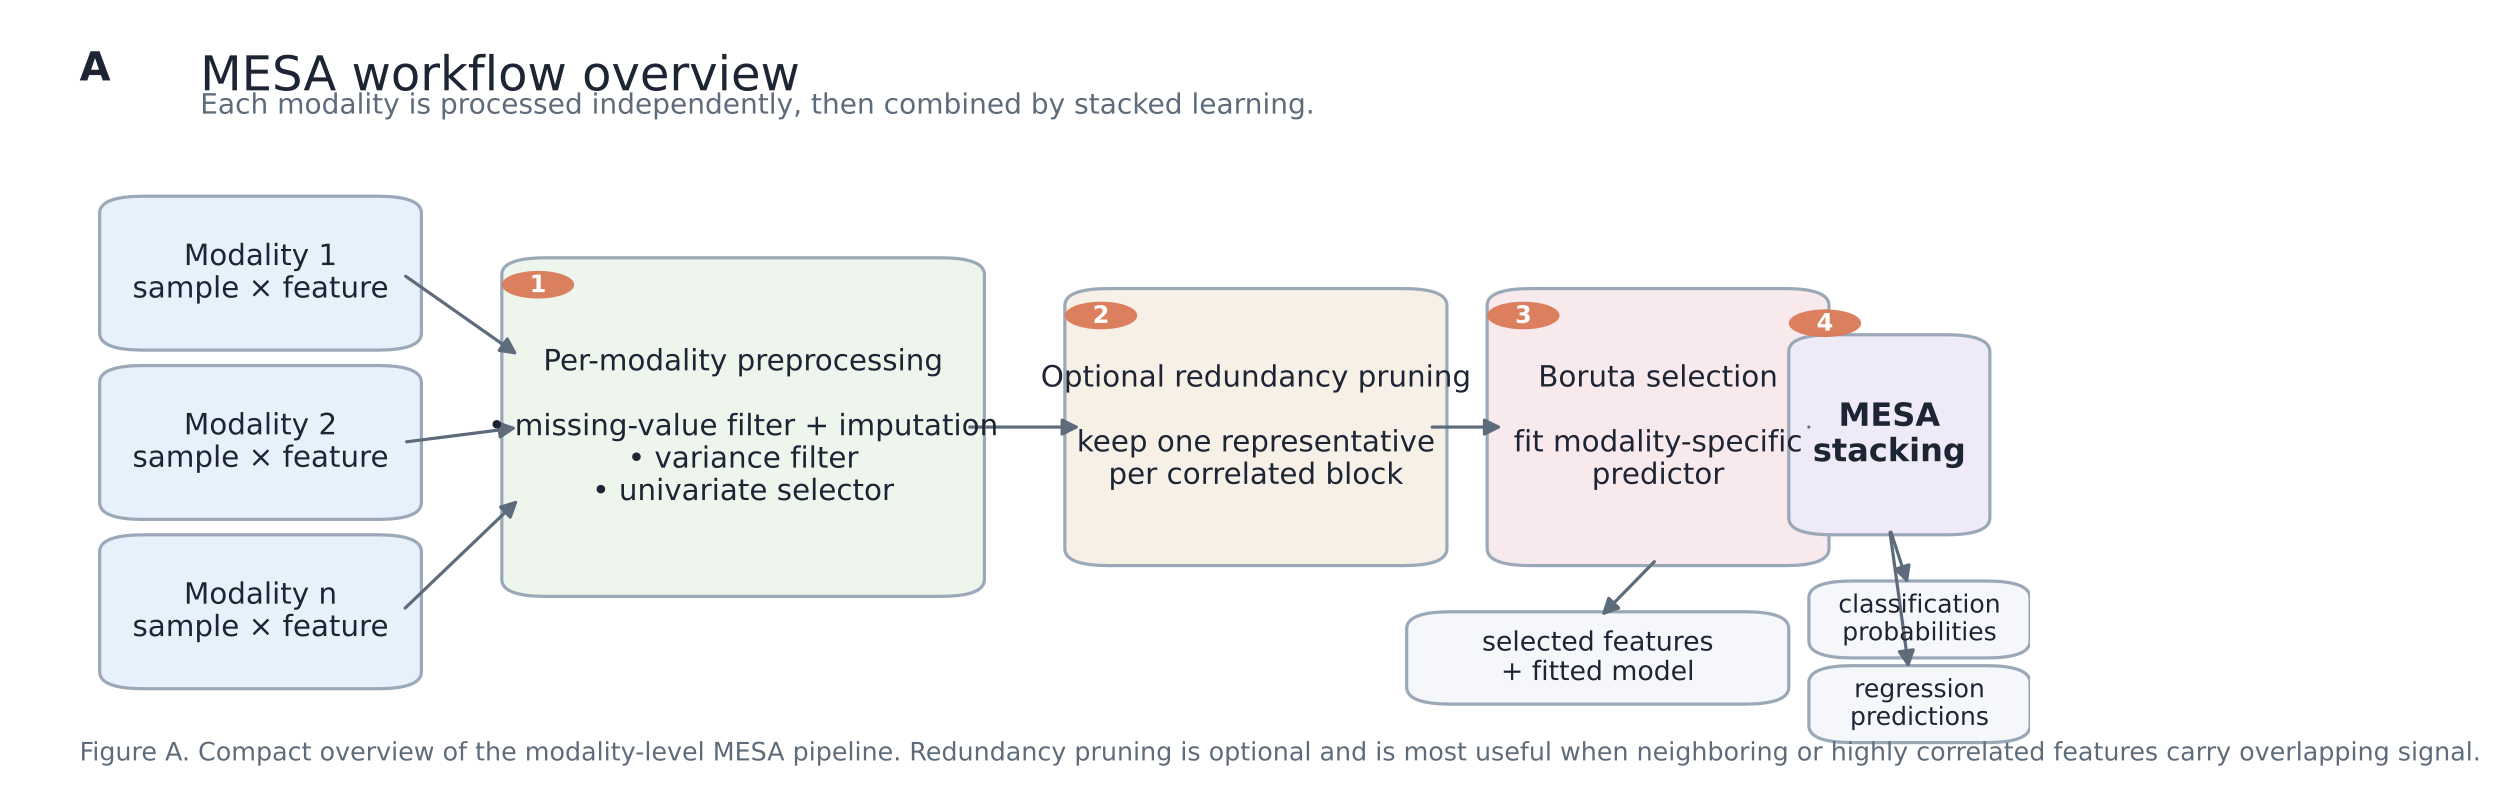
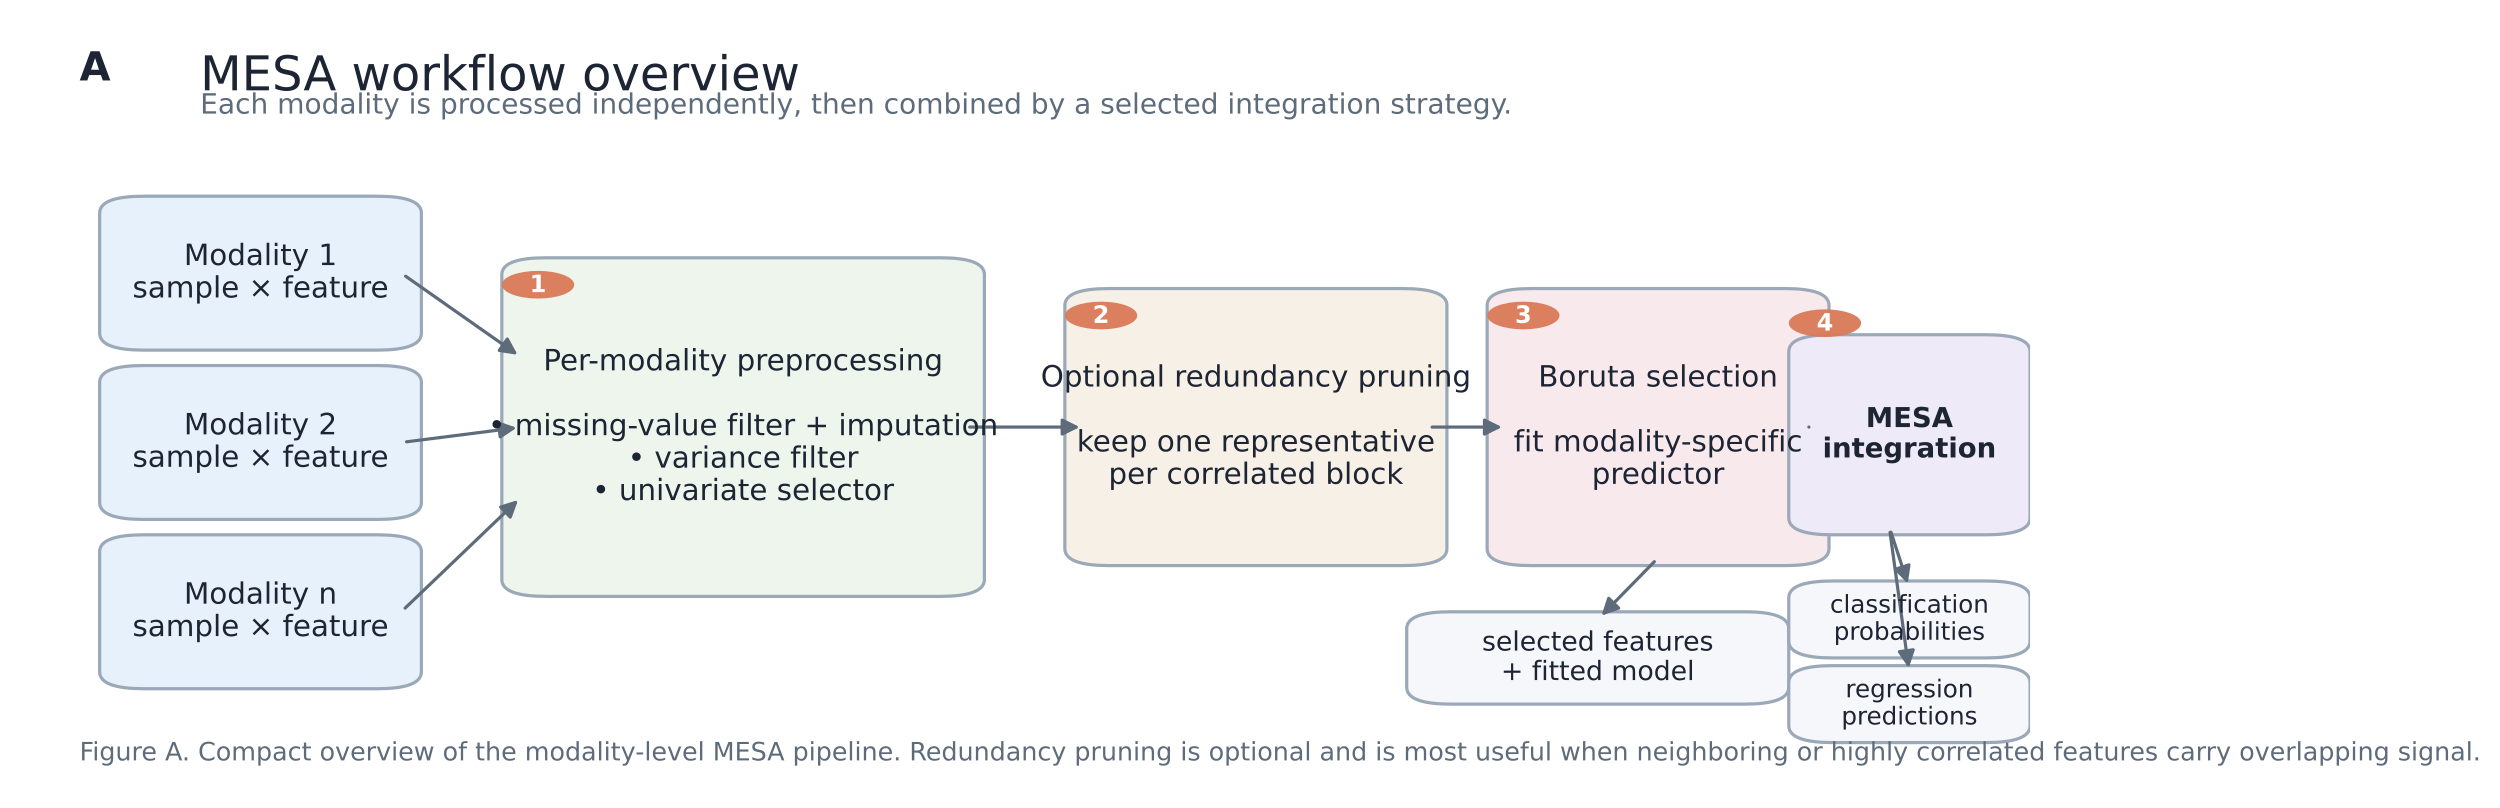
<svg xmlns="http://www.w3.org/2000/svg" width="936.545pt" height="302.688pt" viewBox="0 0 936.545 302.688" version="1.1">
  <defs>
    <style type="text/css">*{stroke-linejoin: round; stroke-linecap: butt}</style>
  </defs>
  <g id="figure_1">
    <g id="patch_1">
-       <path d="M 0 302.688  L 936.545 302.688  L 936.545 0  L 0 0  z " style="fill: #ffffff" />
+       <path d="M 0 302.688 L 936.545 302.688 L 936.545 0 L 0 0 z " style="fill: #ffffff" />
    </g>
    <g id="axes_1">
      <g id="patch_2">
-         <path d="M 53.905 131.164  L 141.287 131.164  Q 157.86 131.164 157.86 124.822  L 157.86 79.849  Q 157.86 73.506 141.287 73.506  L 53.905 73.506  Q 37.332 73.506 37.332 79.849  L 37.332 124.822  Q 37.332 131.164 53.905 131.164  z " clip-path="url(#pc776581d8f)" style="fill: #e7f1fb; stroke: #9aa8b8; stroke-width: 1.2; stroke-linejoin: miter" />
+         <path d="M 53.905 131.164 L 141.287 131.164 Q 157.86 131.164 157.86 124.822 L 157.86 79.849 Q 157.86 73.506 141.287 73.506 L 53.905 73.506 Q 37.332 73.506 37.332 79.849 L 37.332 124.822 Q 37.332 131.164 53.905 131.164 z " clip-path="url(#p86a63765b0)" style="fill: #e7f1fb; stroke: #9aa8b8; stroke-width: 1.2; stroke-linejoin: miter" />
      </g>
      <g id="patch_3">
-         <path d="M 53.905 194.587  L 141.287 194.587  Q 157.86 194.587 157.86 188.245  L 157.86 143.272  Q 157.86 136.93 141.287 136.93  L 53.905 136.93  Q 37.332 136.93 37.332 143.272  L 37.332 188.245  Q 37.332 194.587 53.905 194.587  z " clip-path="url(#pc776581d8f)" style="fill: #e7f1fb; stroke: #9aa8b8; stroke-width: 1.2; stroke-linejoin: miter" />
+         <path d="M 53.905 194.587 L 141.287 194.587 Q 157.86 194.587 157.86 188.245 L 157.86 143.272 Q 157.86 136.93 141.287 136.93 L 53.905 136.93 Q 37.332 136.93 37.332 143.272 L 37.332 188.245 Q 37.332 194.587 53.905 194.587 z " clip-path="url(#p86a63765b0)" style="fill: #e7f1fb; stroke: #9aa8b8; stroke-width: 1.2; stroke-linejoin: miter" />
      </g>
      <g id="patch_4">
-         <path d="M 53.905 258.011  L 141.287 258.011  Q 157.86 258.011 157.86 251.668  L 157.86 206.695  Q 157.86 200.353 141.287 200.353  L 53.905 200.353  Q 37.332 200.353 37.332 206.695  L 37.332 251.668  Q 37.332 258.011 53.905 258.011  z " clip-path="url(#pc776581d8f)" style="fill: #e7f1fb; stroke: #9aa8b8; stroke-width: 1.2; stroke-linejoin: miter" />
+         <path d="M 53.905 258.011 L 141.287 258.011 Q 157.86 258.011 157.86 251.668 L 157.86 206.695 Q 157.86 200.353 141.287 200.353 L 53.905 200.353 Q 37.332 200.353 37.332 206.695 L 37.332 251.668 Q 37.332 258.011 53.905 258.011 z " clip-path="url(#p86a63765b0)" style="fill: #e7f1fb; stroke: #9aa8b8; stroke-width: 1.2; stroke-linejoin: miter" />
      </g>
      <g id="patch_5">
-         <path d="M 204.565 223.416  L 352.211 223.416  Q 368.784 223.416 368.784 217.074  L 368.784 102.912  Q 368.784 96.569 352.211 96.569  L 204.565 96.569  Q 187.992 96.569 187.992 102.912  L 187.992 217.074  Q 187.992 223.416 204.565 223.416  z " clip-path="url(#pc776581d8f)" style="fill: #edf5ec; stroke: #9aa8b8; stroke-width: 1.2; stroke-linejoin: miter" />
+         <path d="M 204.565 223.416 L 352.211 223.416 Q 368.784 223.416 368.784 217.074 L 368.784 102.912 Q 368.784 96.569 352.211 96.569 L 204.565 96.569 Q 187.992 96.569 187.992 102.912 L 187.992 217.074 Q 187.992 223.416 204.565 223.416 z " clip-path="url(#p86a63765b0)" style="fill: #edf5ec; stroke: #9aa8b8; stroke-width: 1.2; stroke-linejoin: miter" />
      </g>
      <g id="patch_6">
-         <path d="M 415.489 211.884  L 525.47 211.884  Q 542.043 211.884 542.043 205.542  L 542.043 114.443  Q 542.043 108.101 525.47 108.101  L 415.489 108.101  Q 398.916 108.101 398.916 114.443  L 398.916 205.542  Q 398.916 211.884 415.489 211.884  z " clip-path="url(#pc776581d8f)" style="fill: #f7f0e7; stroke: #9aa8b8; stroke-width: 1.2; stroke-linejoin: miter" />
+         <path d="M 415.489 211.884 L 525.47 211.884 Q 542.043 211.884 542.043 205.542 L 542.043 114.443 Q 542.043 108.101 525.47 108.101 L 415.489 108.101 Q 398.916 108.101 398.916 114.443 L 398.916 205.542 Q 398.916 211.884 415.489 211.884 z " clip-path="url(#p86a63765b0)" style="fill: #f7f0e7; stroke: #9aa8b8; stroke-width: 1.2; stroke-linejoin: miter" />
      </g>
      <g id="patch_7">
-         <path d="M 573.682 211.884  L 668.597 211.884  Q 685.17 211.884 685.17 205.542  L 685.17 114.443  Q 685.17 108.101 668.597 108.101  L 573.682 108.101  Q 557.109 108.101 557.109 114.443  L 557.109 205.542  Q 557.109 211.884 573.682 211.884  z " clip-path="url(#pc776581d8f)" style="fill: #f8e9ec; stroke: #9aa8b8; stroke-width: 1.2; stroke-linejoin: miter" />
+         <path d="M 573.682 211.884 L 668.597 211.884 Q 685.17 211.884 685.17 205.542 L 685.17 114.443 Q 685.17 108.101 668.597 108.101 L 573.682 108.101 Q 557.109 108.101 557.109 114.443 L 557.109 205.542 Q 557.109 211.884 573.682 211.884 z " clip-path="url(#p86a63765b0)" style="fill: #f8e9ec; stroke: #9aa8b8; stroke-width: 1.2; stroke-linejoin: miter" />
      </g>
      <g id="patch_8">
-         <path d="M 543.55 263.776  L 653.531 263.776  Q 670.104 263.776 670.104 257.434  L 670.104 235.524  Q 670.104 229.182 653.531 229.182  L 543.55 229.182  Q 526.977 229.182 526.977 235.524  L 526.977 257.434  Q 526.977 263.776 543.55 263.776  z " clip-path="url(#pc776581d8f)" style="fill: #f6f7fa; stroke: #9aa8b8; stroke-width: 1.2; stroke-linejoin: miter" />
+         <path d="M 543.55 263.776 L 653.531 263.776 Q 670.104 263.776 670.104 257.434 L 670.104 235.524 Q 670.104 229.182 653.531 229.182 L 543.55 229.182 Q 526.977 229.182 526.977 235.524 L 526.977 257.434 Q 526.977 263.776 543.55 263.776 z " clip-path="url(#p86a63765b0)" style="fill: #f6f7fa; stroke: #9aa8b8; stroke-width: 1.2; stroke-linejoin: miter" />
      </g>
      <g id="patch_9">
-         <path d="M 686.677 200.353  L 728.861 200.353  Q 745.434 200.353 745.434 194.011  L 745.434 131.74  Q 745.434 125.398 728.861 125.398  L 686.677 125.398  Q 670.104 125.398 670.104 131.74  L 670.104 194.011  Q 670.104 200.353 686.677 200.353  z " clip-path="url(#pc776581d8f)" style="fill: #eeeaf8; stroke: #9aa8b8; stroke-width: 1.2; stroke-linejoin: miter" />
+         <path d="M 686.677 200.353 L 743.927 200.353 Q 760.5 200.353 760.5 194.011 L 760.5 131.74 Q 760.5 125.398 743.927 125.398 L 686.677 125.398 Q 670.104 125.398 670.104 131.74 L 670.104 194.011 Q 670.104 200.353 686.677 200.353 z " clip-path="url(#p86a63765b0)" style="fill: #eeeaf8; stroke: #9aa8b8; stroke-width: 1.2; stroke-linejoin: miter" />
      </g>
      <g id="patch_10">
-         <path d="M 694.21 246.479  L 743.927 246.479  Q 760.5 246.479 760.5 240.137  L 760.5 223.993  Q 760.5 217.65 743.927 217.65  L 694.21 217.65  Q 677.637 217.65 677.637 223.993  L 677.637 240.137  Q 677.637 246.479 694.21 246.479  z " clip-path="url(#pc776581d8f)" style="fill: #f6f7fa; stroke: #9aa8b8; stroke-width: 1.2; stroke-linejoin: miter" />
+         <path d="M 686.677 246.479 L 743.927 246.479 Q 760.5 246.479 760.5 240.137 L 760.5 223.993 Q 760.5 217.65 743.927 217.65 L 686.677 217.65 Q 670.104 217.65 670.104 223.993 L 670.104 240.137 Q 670.104 246.479 686.677 246.479 z " clip-path="url(#p86a63765b0)" style="fill: #f6f7fa; stroke: #9aa8b8; stroke-width: 1.2; stroke-linejoin: miter" />
      </g>
      <g id="patch_11">
-         <path d="M 694.21 278.191  L 743.927 278.191  Q 760.5 278.191 760.5 271.848  L 760.5 255.704  Q 760.5 249.362 743.927 249.362  L 694.21 249.362  Q 677.637 249.362 677.637 255.704  L 677.637 271.848  Q 677.637 278.191 694.21 278.191  z " clip-path="url(#pc776581d8f)" style="fill: #f6f7fa; stroke: #9aa8b8; stroke-width: 1.2; stroke-linejoin: miter" />
+         <path d="M 686.677 278.191 L 743.927 278.191 Q 760.5 278.191 760.5 271.848 L 760.5 255.704 Q 760.5 249.362 743.927 249.362 L 686.677 249.362 Q 670.104 249.362 670.104 255.704 L 670.104 271.848 Q 670.104 278.191 686.677 278.191 z " clip-path="url(#p86a63765b0)" style="fill: #f6f7fa; stroke: #9aa8b8; stroke-width: 1.2; stroke-linejoin: miter" />
      </g>
      <g id="patch_12">
-         <path d="M 201.551 111.849  C 205.147 111.849 208.597 111.302 211.139 110.329  C 213.682 109.356 215.111 108.036 215.111 106.659  C 215.111 105.283 213.682 103.963 211.139 102.99  C 208.597 102.017 205.147 101.47 201.551 101.47  C 197.955 101.47 194.506 102.017 191.963 102.99  C 189.421 103.963 187.992 105.283 187.992 106.659  C 187.992 108.036 189.421 109.356 191.963 110.329  C 194.506 111.302 197.955 111.849 201.551 111.849  z " clip-path="url(#pc776581d8f)" style="fill: #d97a57; opacity: 0.95" />
+         <path d="M 201.551 111.849 C 205.147 111.849 208.597 111.302 211.139 110.329 C 213.682 109.356 215.111 108.036 215.111 106.659 C 215.111 105.283 213.682 103.963 211.139 102.99 C 208.597 102.017 205.147 101.47 201.551 101.47 C 197.955 101.47 194.506 102.017 191.963 102.99 C 189.421 103.963 187.992 105.283 187.992 106.659 C 187.992 108.036 189.421 109.356 191.963 110.329 C 194.506 111.302 197.955 111.849 201.551 111.849 z " clip-path="url(#p86a63765b0)" style="fill: #d97a57; opacity: 0.95" />
      </g>
      <g id="patch_13">
-         <path d="M 412.475 123.38  C 416.071 123.38 419.521 122.833 422.063 121.86  C 424.606 120.887 426.035 119.567 426.035 118.191  C 426.035 116.815 424.606 115.495 422.063 114.522  C 419.521 113.548 416.071 113.002 412.475 113.002  C 408.879 113.002 405.43 113.548 402.887 114.522  C 400.345 115.495 398.916 116.815 398.916 118.191  C 398.916 119.567 400.345 120.887 402.887 121.86  C 405.43 122.833 408.879 123.38 412.475 123.38  z " clip-path="url(#pc776581d8f)" style="fill: #d97a57; opacity: 0.95" />
+         <path d="M 412.475 123.38 C 416.071 123.38 419.521 122.833 422.063 121.86 C 424.606 120.887 426.035 119.567 426.035 118.191 C 426.035 116.815 424.606 115.495 422.063 114.522 C 419.521 113.548 416.071 113.002 412.475 113.002 C 408.879 113.002 405.43 113.548 402.887 114.522 C 400.345 115.495 398.916 116.815 398.916 118.191 C 398.916 119.567 400.345 120.887 402.887 121.86 C 405.43 122.833 408.879 123.38 412.475 123.38 z " clip-path="url(#p86a63765b0)" style="fill: #d97a57; opacity: 0.95" />
      </g>
      <g id="patch_14">
-         <path d="M 570.668 123.38  C 574.264 123.38 577.714 122.833 580.256 121.86  C 582.799 120.887 584.228 119.567 584.228 118.191  C 584.228 116.815 582.799 115.495 580.256 114.522  C 577.714 113.548 574.264 113.002 570.668 113.002  C 567.072 113.002 563.623 113.548 561.08 114.522  C 558.538 115.495 557.109 116.815 557.109 118.191  C 557.109 119.567 558.538 120.887 561.08 121.86  C 563.623 122.833 567.072 123.38 570.668 123.38  z " clip-path="url(#pc776581d8f)" style="fill: #d97a57; opacity: 0.95" />
+         <path d="M 570.668 123.38 C 574.264 123.38 577.714 122.833 580.256 121.86 C 582.799 120.887 584.228 119.567 584.228 118.191 C 584.228 116.815 582.799 115.495 580.256 114.522 C 577.714 113.548 574.264 113.002 570.668 113.002 C 567.072 113.002 563.623 113.548 561.08 114.522 C 558.538 115.495 557.109 116.815 557.109 118.191 C 557.109 119.567 558.538 120.887 561.08 121.86 C 563.623 122.833 567.072 123.38 570.668 123.38 z " clip-path="url(#p86a63765b0)" style="fill: #d97a57; opacity: 0.95" />
      </g>
      <g id="patch_15">
-         <path d="M 683.663 126.263  C 687.259 126.263 690.709 125.716 693.251 124.743  C 695.794 123.77 697.223 122.45 697.223 121.074  C 697.223 119.698 695.794 118.378 693.251 117.404  C 690.709 116.431 687.259 115.885 683.663 115.885  C 680.067 115.885 676.618 116.431 674.075 117.404  C 671.533 118.378 670.104 119.698 670.104 121.074  C 670.104 122.45 671.533 123.77 674.075 124.743  C 676.618 125.716 680.067 126.263 683.663 126.263  z " clip-path="url(#pc776581d8f)" style="fill: #d97a57; opacity: 0.95" />
+         <path d="M 683.663 126.263 C 687.259 126.263 690.709 125.716 693.251 124.743 C 695.794 123.77 697.223 122.45 697.223 121.074 C 697.223 119.698 695.794 118.378 693.251 117.404 C 690.709 116.431 687.259 115.885 683.663 115.885 C 680.067 115.885 676.618 116.431 674.075 117.404 C 671.533 118.378 670.104 119.698 670.104 121.074 C 670.104 122.45 671.533 123.77 674.075 124.743 C 676.618 125.716 680.067 126.263 683.663 126.263 z " clip-path="url(#p86a63765b0)" style="fill: #d97a57; opacity: 0.95" />
      </g>
      <g id="patch_16">
-         <path d="M 151.963 103.483  Q 172.926 118.191 192.792 132.129  " clip-path="url(#pc776581d8f)" style="fill: none; stroke: #5e6b7a; stroke-width: 1.2; stroke-linecap: round" />
-         <path d="M 190.028 127.014  L 192.792 132.129  L 187.041 131.271  z " clip-path="url(#pc776581d8f)" style="fill: #5e6b7a; stroke: #5e6b7a; stroke-width: 1.2; stroke-linecap: round" />
+         <path d="M 151.963 103.483 Q 172.926 118.191 192.792 132.129 " clip-path="url(#p86a63765b0)" style="fill: none; stroke: #5e6b7a; stroke-width: 1.2; stroke-linecap: round" />
+         <path d="M 190.028 127.014 L 192.792 132.129 L 187.041 131.271 z " clip-path="url(#p86a63765b0)" style="fill: #5e6b7a; stroke: #5e6b7a; stroke-width: 1.2; stroke-linecap: round" />
      </g>
      <g id="patch_17">
-         <path d="M 152.31 165.505  Q 172.925 162.876 192.208 160.416  " clip-path="url(#pc776581d8f)" style="fill: none; stroke: #5e6b7a; stroke-width: 1.2; stroke-linecap: round" />
-         <path d="M 186.721 158.495  L 192.208 160.416  L 187.379 163.653  z " clip-path="url(#pc776581d8f)" style="fill: #5e6b7a; stroke: #5e6b7a; stroke-width: 1.2; stroke-linecap: round" />
+         <path d="M 152.31 165.505 Q 172.925 162.876 192.208 160.416 " clip-path="url(#p86a63765b0)" style="fill: none; stroke: #5e6b7a; stroke-width: 1.2; stroke-linecap: round" />
+         <path d="M 186.721 158.495 L 192.208 160.416 L 187.379 163.653 z " clip-path="url(#p86a63765b0)" style="fill: #5e6b7a; stroke: #5e6b7a; stroke-width: 1.2; stroke-linecap: round" />
      </g>
      <g id="patch_18">
-         <path d="M 151.77 227.801  Q 172.925 207.561 193.111 188.248  " clip-path="url(#pc776581d8f)" style="fill: none; stroke: #5e6b7a; stroke-width: 1.2; stroke-linecap: round" />
-         <path d="M 187.556 189.965  L 193.111 188.248  L 191.151 193.722  z " clip-path="url(#pc776581d8f)" style="fill: #5e6b7a; stroke: #5e6b7a; stroke-width: 1.2; stroke-linecap: round" />
+         <path d="M 151.77 227.801 Q 172.925 207.561 193.111 188.248 " clip-path="url(#p86a63765b0)" style="fill: none; stroke: #5e6b7a; stroke-width: 1.2; stroke-linecap: round" />
+         <path d="M 187.556 189.965 L 193.111 188.248 L 191.151 193.722 z " clip-path="url(#p86a63765b0)" style="fill: #5e6b7a; stroke: #5e6b7a; stroke-width: 1.2; stroke-linecap: round" />
      </g>
      <g id="patch_19">
-         <path d="M 363.251 159.993  Q 383.849 159.993 403.106 159.993  " clip-path="url(#pc776581d8f)" style="fill: none; stroke: #5e6b7a; stroke-width: 1.2; stroke-linecap: round" />
-         <path d="M 397.906 157.393  L 403.106 159.993  L 397.906 162.593  z " clip-path="url(#pc776581d8f)" style="fill: #5e6b7a; stroke: #5e6b7a; stroke-width: 1.2; stroke-linecap: round" />
+         <path d="M 363.251 159.993 Q 383.849 159.993 403.106 159.993 " clip-path="url(#p86a63765b0)" style="fill: none; stroke: #5e6b7a; stroke-width: 1.2; stroke-linecap: round" />
+         <path d="M 397.906 157.393 L 403.106 159.993 L 397.906 162.593 z " clip-path="url(#p86a63765b0)" style="fill: #5e6b7a; stroke: #5e6b7a; stroke-width: 1.2; stroke-linecap: round" />
      </g>
      <g id="patch_20">
-         <path d="M 536.507 159.993  Q 549.574 159.993 561.298 159.993  " clip-path="url(#pc776581d8f)" style="fill: none; stroke: #5e6b7a; stroke-width: 1.2; stroke-linecap: round" />
-         <path d="M 556.098 157.393  L 561.298 159.993  L 556.098 162.593  z " clip-path="url(#pc776581d8f)" style="fill: #5e6b7a; stroke: #5e6b7a; stroke-width: 1.2; stroke-linecap: round" />
+         <path d="M 536.507 159.993 Q 549.574 159.993 561.298 159.993 " clip-path="url(#p86a63765b0)" style="fill: none; stroke: #5e6b7a; stroke-width: 1.2; stroke-linecap: round" />
+         <path d="M 556.098 157.393 L 561.298 159.993 L 556.098 162.593 z " clip-path="url(#p86a63765b0)" style="fill: #5e6b7a; stroke: #5e6b7a; stroke-width: 1.2; stroke-linecap: round" />
      </g>
      <g id="patch_21">
-         <path d="M 619.741 210.429  Q 609.841 220.532 600.88 229.678  " clip-path="url(#pc776581d8f)" style="fill: none; stroke: #5e6b7a; stroke-width: 1.2; stroke-linecap: round" />
-         <path d="M 606.376 227.783  L 600.88 229.678  L 602.662 224.144  z " clip-path="url(#pc776581d8f)" style="fill: #5e6b7a; stroke: #5e6b7a; stroke-width: 1.2; stroke-linecap: round" />
+         <path d="M 619.741 210.429 Q 609.841 220.532 600.88 229.678 " clip-path="url(#p86a63765b0)" style="fill: none; stroke: #5e6b7a; stroke-width: 1.2; stroke-linecap: round" />
+         <path d="M 606.376 227.783 L 600.88 229.678 L 602.662 224.144 z " clip-path="url(#p86a63765b0)" style="fill: #5e6b7a; stroke: #5e6b7a; stroke-width: 1.2; stroke-linecap: round" />
      </g>
      <g id="patch_22">
-         <path d="M 677.637 159.993  Q 677.637 159.993 677.637 159.993  " clip-path="url(#pc776581d8f)" style="fill: none; stroke: #5e6b7a; stroke-width: 1.2; stroke-linecap: round" />
+         <path d="M 677.637 159.993 Q 677.637 159.993 677.637 159.993 " clip-path="url(#p86a63765b0)" style="fill: none; stroke: #5e6b7a; stroke-width: 1.2; stroke-linecap: round" />
      </g>
      <g id="patch_23">
-         <path d="M 708.39 199.37  Q 711.536 209.002 714.265 217.359  " clip-path="url(#pc776581d8f)" style="fill: none; stroke: #5e6b7a; stroke-width: 1.2; stroke-linecap: round" />
-         <path d="M 715.122 211.609  L 714.265 217.359  L 710.179 213.223  z " clip-path="url(#pc776581d8f)" style="fill: #5e6b7a; stroke: #5e6b7a; stroke-width: 1.2; stroke-linecap: round" />
+         <path d="M 708.39 199.37 Q 711.536 209.002 714.265 217.359 " clip-path="url(#p86a63765b0)" style="fill: none; stroke: #5e6b7a; stroke-width: 1.2; stroke-linecap: round" />
+         <path d="M 715.122 211.609 L 714.265 217.359 L 710.179 213.223 z " clip-path="url(#p86a63765b0)" style="fill: #5e6b7a; stroke: #5e6b7a; stroke-width: 1.2; stroke-linecap: round" />
      </g>
      <g id="patch_24">
-         <path d="M 708.042 199.453  Q 711.536 224.858 714.847 248.934  " clip-path="url(#pc776581d8f)" style="fill: none; stroke: #5e6b7a; stroke-width: 1.2; stroke-linecap: round" />
-         <path d="M 716.714 243.428  L 714.847 248.934  L 711.562 244.137  z " clip-path="url(#pc776581d8f)" style="fill: #5e6b7a; stroke: #5e6b7a; stroke-width: 1.2; stroke-linecap: round" />
+         <path d="M 708.042 199.453 Q 711.536 224.858 714.847 248.934 " clip-path="url(#p86a63765b0)" style="fill: none; stroke: #5e6b7a; stroke-width: 1.2; stroke-linecap: round" />
+         <path d="M 716.714 243.428 L 714.847 248.934 L 711.562 244.137 z " clip-path="url(#p86a63765b0)" style="fill: #5e6b7a; stroke: #5e6b7a; stroke-width: 1.2; stroke-linecap: round" />
      </g>
      <g id="text_1">
        <text style="font-weight: 700; font-size: 15px; font-family: 'DejaVu Sans'; text-anchor: start; fill: #1d2433" x="29.799" y="30.129" transform="rotate(-0 29.799 30.12918)">A</text>
      </g>
      <g id="text_2">
        <text style="font-size: 18px; font-family: 'DejaVu Sans'; text-anchor: start; fill: #1d2433" x="74.997" y="33.85" transform="rotate(-0 74.997 33.85015)">MESA workflow overview</text>
      </g>
      <g id="text_3">
-         <text style="font-size: 10.5px; font-family: 'DejaVu Sans'; text-anchor: start; fill: #5e6b7a" x="74.997" y="42.566" transform="rotate(-0 74.997 42.56572)">Each modality is processed independently, then combined by stacked learning.</text>
+         <text style="font-size: 10.5px; font-family: 'DejaVu Sans'; text-anchor: start; fill: #5e6b7a" x="74.997" y="42.566" transform="rotate(-0 74.997 42.56572)">Each modality is processed independently, then combined by a selected integration strategy.</text>
      </g>
      <g id="text_4">
        <text style="font-size: 11px; font-family: 'DejaVu Sans'; fill: #1d2433" transform="translate(68.90834 99.29514)">Modality 1</text>
        <text style="font-size: 11px; font-family: 'DejaVu Sans'; fill: #1d2433" transform="translate(49.6403 111.4456)">sample × feature</text>
      </g>
      <g id="text_5">
        <text style="font-size: 11px; font-family: 'DejaVu Sans'; fill: #1d2433" transform="translate(68.90834 162.7185)">Modality 2</text>
        <text style="font-size: 11px; font-family: 'DejaVu Sans'; fill: #1d2433" transform="translate(49.6403 174.8689)">sample × feature</text>
      </g>
      <g id="text_6">
        <text style="font-size: 11px; font-family: 'DejaVu Sans'; fill: #1d2433" transform="translate(68.92209 226.1419)">Modality n</text>
        <text style="font-size: 11px; font-family: 'DejaVu Sans'; fill: #1d2433" transform="translate(49.6403 238.2923)">sample × feature</text>
      </g>
      <g id="text_7">
        <text style="font-size: 11px; font-family: 'DejaVu Sans'; fill: #1d2433" transform="translate(203.5407 138.7271)">Per-modality preprocessing</text>
        <text style="font-size: 11px; font-family: 'DejaVu Sans'; fill: #1d2433" transform="translate(278.388 150.8775)" />
        <text style="font-size: 11px; font-family: 'DejaVu Sans'; fill: #1d2433" transform="translate(182.841 163.028)">• missing-value filter + imputation</text>
        <text style="font-size: 11px; font-family: 'DejaVu Sans'; fill: #1d2433" transform="translate(235.1752 175.1784)">• variance filter</text>
        <text style="font-size: 11px; font-family: 'DejaVu Sans'; fill: #1d2433" transform="translate(221.8549 187.3288)">• univariate selector</text>
      </g>
      <g id="text_8">
        <text style="font-size: 11px; font-family: 'DejaVu Sans'; fill: #1d2433" transform="translate(389.8882 144.8023)">Optional redundancy pruning</text>
        <text style="font-size: 11px; font-family: 'DejaVu Sans'; fill: #1d2433" transform="translate(470.4795 156.9527)" />
        <text style="font-size: 11px; font-family: 'DejaVu Sans'; fill: #1d2433" transform="translate(403.3829 169.1032)">keep one representative</text>
        <text style="font-size: 11px; font-family: 'DejaVu Sans'; fill: #1d2433" transform="translate(415.2466 181.2536)">per correlated block</text>
      </g>
      <g id="text_9">
        <text style="font-size: 11px; font-family: 'DejaVu Sans'; fill: #1d2433" transform="translate(576.2586 144.8023)">Boruta selection</text>
        <text style="font-size: 11px; font-family: 'DejaVu Sans'; fill: #1d2433" transform="translate(621.1395 156.9527)" />
        <text style="font-size: 11px; font-family: 'DejaVu Sans'; fill: #1d2433" transform="translate(567.0496 169.1032)">fit modality-specific</text>
        <text style="font-size: 11px; font-family: 'DejaVu Sans'; fill: #1d2433" transform="translate(596.3001 181.2536)">predictor</text>
      </g>
      <g id="text_10">
        <text style="font-size: 10px; font-family: 'DejaVu Sans'; fill: #1d2433" transform="translate(555.1905 243.7155)">selected features</text>
        <text style="font-size: 10px; font-family: 'DejaVu Sans'; fill: #1d2433" transform="translate(562.2827 254.7613)">+ fitted model</text>
      </g>
      <g id="text_11">
-         <text style="font-weight: 700; font-size: 12px; font-family: 'DejaVu Sans'; fill: #1d2433" transform="translate(688.7349 159.5124)">MESA</text>
-         <text style="font-weight: 700; font-size: 12px; font-family: 'DejaVu Sans'; fill: #1d2433" transform="translate(679.1115 172.7674)">stacking</text>
+         <text style="font-weight: 700; font-size: 10.3px; font-family: 'DejaVu Sans'; fill: #1d2433" transform="translate(698.9644 159.9888)">MESA</text>
+         <text style="font-weight: 700; font-size: 10.3px; font-family: 'DejaVu Sans'; fill: #1d2433" transform="translate(682.783 171.3661)">integration</text>
      </g>
      <g id="text_12">
-         <text style="font-size: 9.4px; font-family: 'DejaVu Sans'; fill: #1d2433" transform="translate(688.6683 229.4669)">classification</text>
-         <text style="font-size: 9.4px; font-family: 'DejaVu Sans'; fill: #1d2433" transform="translate(690.129 239.85)">probabilities</text>
+         <text style="font-size: 9.2px; font-family: 'DejaVu Sans'; fill: #1d2433" transform="translate(685.5486 229.5222)">classification</text>
+         <text style="font-size: 9.2px; font-family: 'DejaVu Sans'; fill: #1d2433" transform="translate(686.9782 239.6844)">probabilities</text>
      </g>
      <g id="text_13">
-         <text style="font-size: 9.4px; font-family: 'DejaVu Sans'; fill: #1d2433" transform="translate(694.591 261.1786)">regression</text>
-         <text style="font-size: 9.4px; font-family: 'DejaVu Sans'; fill: #1d2433" transform="translate(693.0415 271.5617)">predictions</text>
+         <text style="font-size: 9.2px; font-family: 'DejaVu Sans'; fill: #1d2433" transform="translate(691.3453 261.2339)">regression</text>
+         <text style="font-size: 9.2px; font-family: 'DejaVu Sans'; fill: #1d2433" transform="translate(689.8288 271.396)">predictions</text>
      </g>
      <g id="text_14">
        <text style="font-weight: 700; font-size: 9px; font-family: 'DejaVu Sans'; text-anchor: middle; fill: #ffffff" x="201.551" y="109.431" transform="rotate(-0 201.5514 109.4311)">1</text>
      </g>
      <g id="text_15">
        <text style="font-weight: 700; font-size: 9px; font-family: 'DejaVu Sans'; text-anchor: middle; fill: #ffffff" x="412.475" y="120.963" transform="rotate(-0 412.4754 120.9626)">2</text>
      </g>
      <g id="text_16">
        <text style="font-weight: 700; font-size: 9px; font-family: 'DejaVu Sans'; text-anchor: middle; fill: #ffffff" x="570.668" y="120.963" transform="rotate(-0 570.6684 120.9626)">3</text>
      </g>
      <g id="text_17">
        <text style="font-weight: 700; font-size: 9px; font-family: 'DejaVu Sans'; text-anchor: middle; fill: #ffffff" x="683.663" y="123.845" transform="rotate(-0 683.6634 123.8455)">4</text>
      </g>
      <g id="text_18">
        <text style="font-size: 9.5px; font-family: 'DejaVu Sans'; text-anchor: start; fill: #5e6b7a" x="29.799" y="284.864" transform="rotate(-0 29.799 284.8637)">Figure A. Compact overview of the modality-level MESA pipeline. Redundancy pruning is optional and is most useful when neighboring or highly correlated features carry overlapping signal.</text>
      </g>
    </g>
  </g>
  <defs>
-     <clipPath id="pc776581d8f">
+     <clipPath id="p86a63765b0">
      <rect x="7.2" y="7.2" width="753.3" height="288.288" />
    </clipPath>
  </defs>
</svg>
